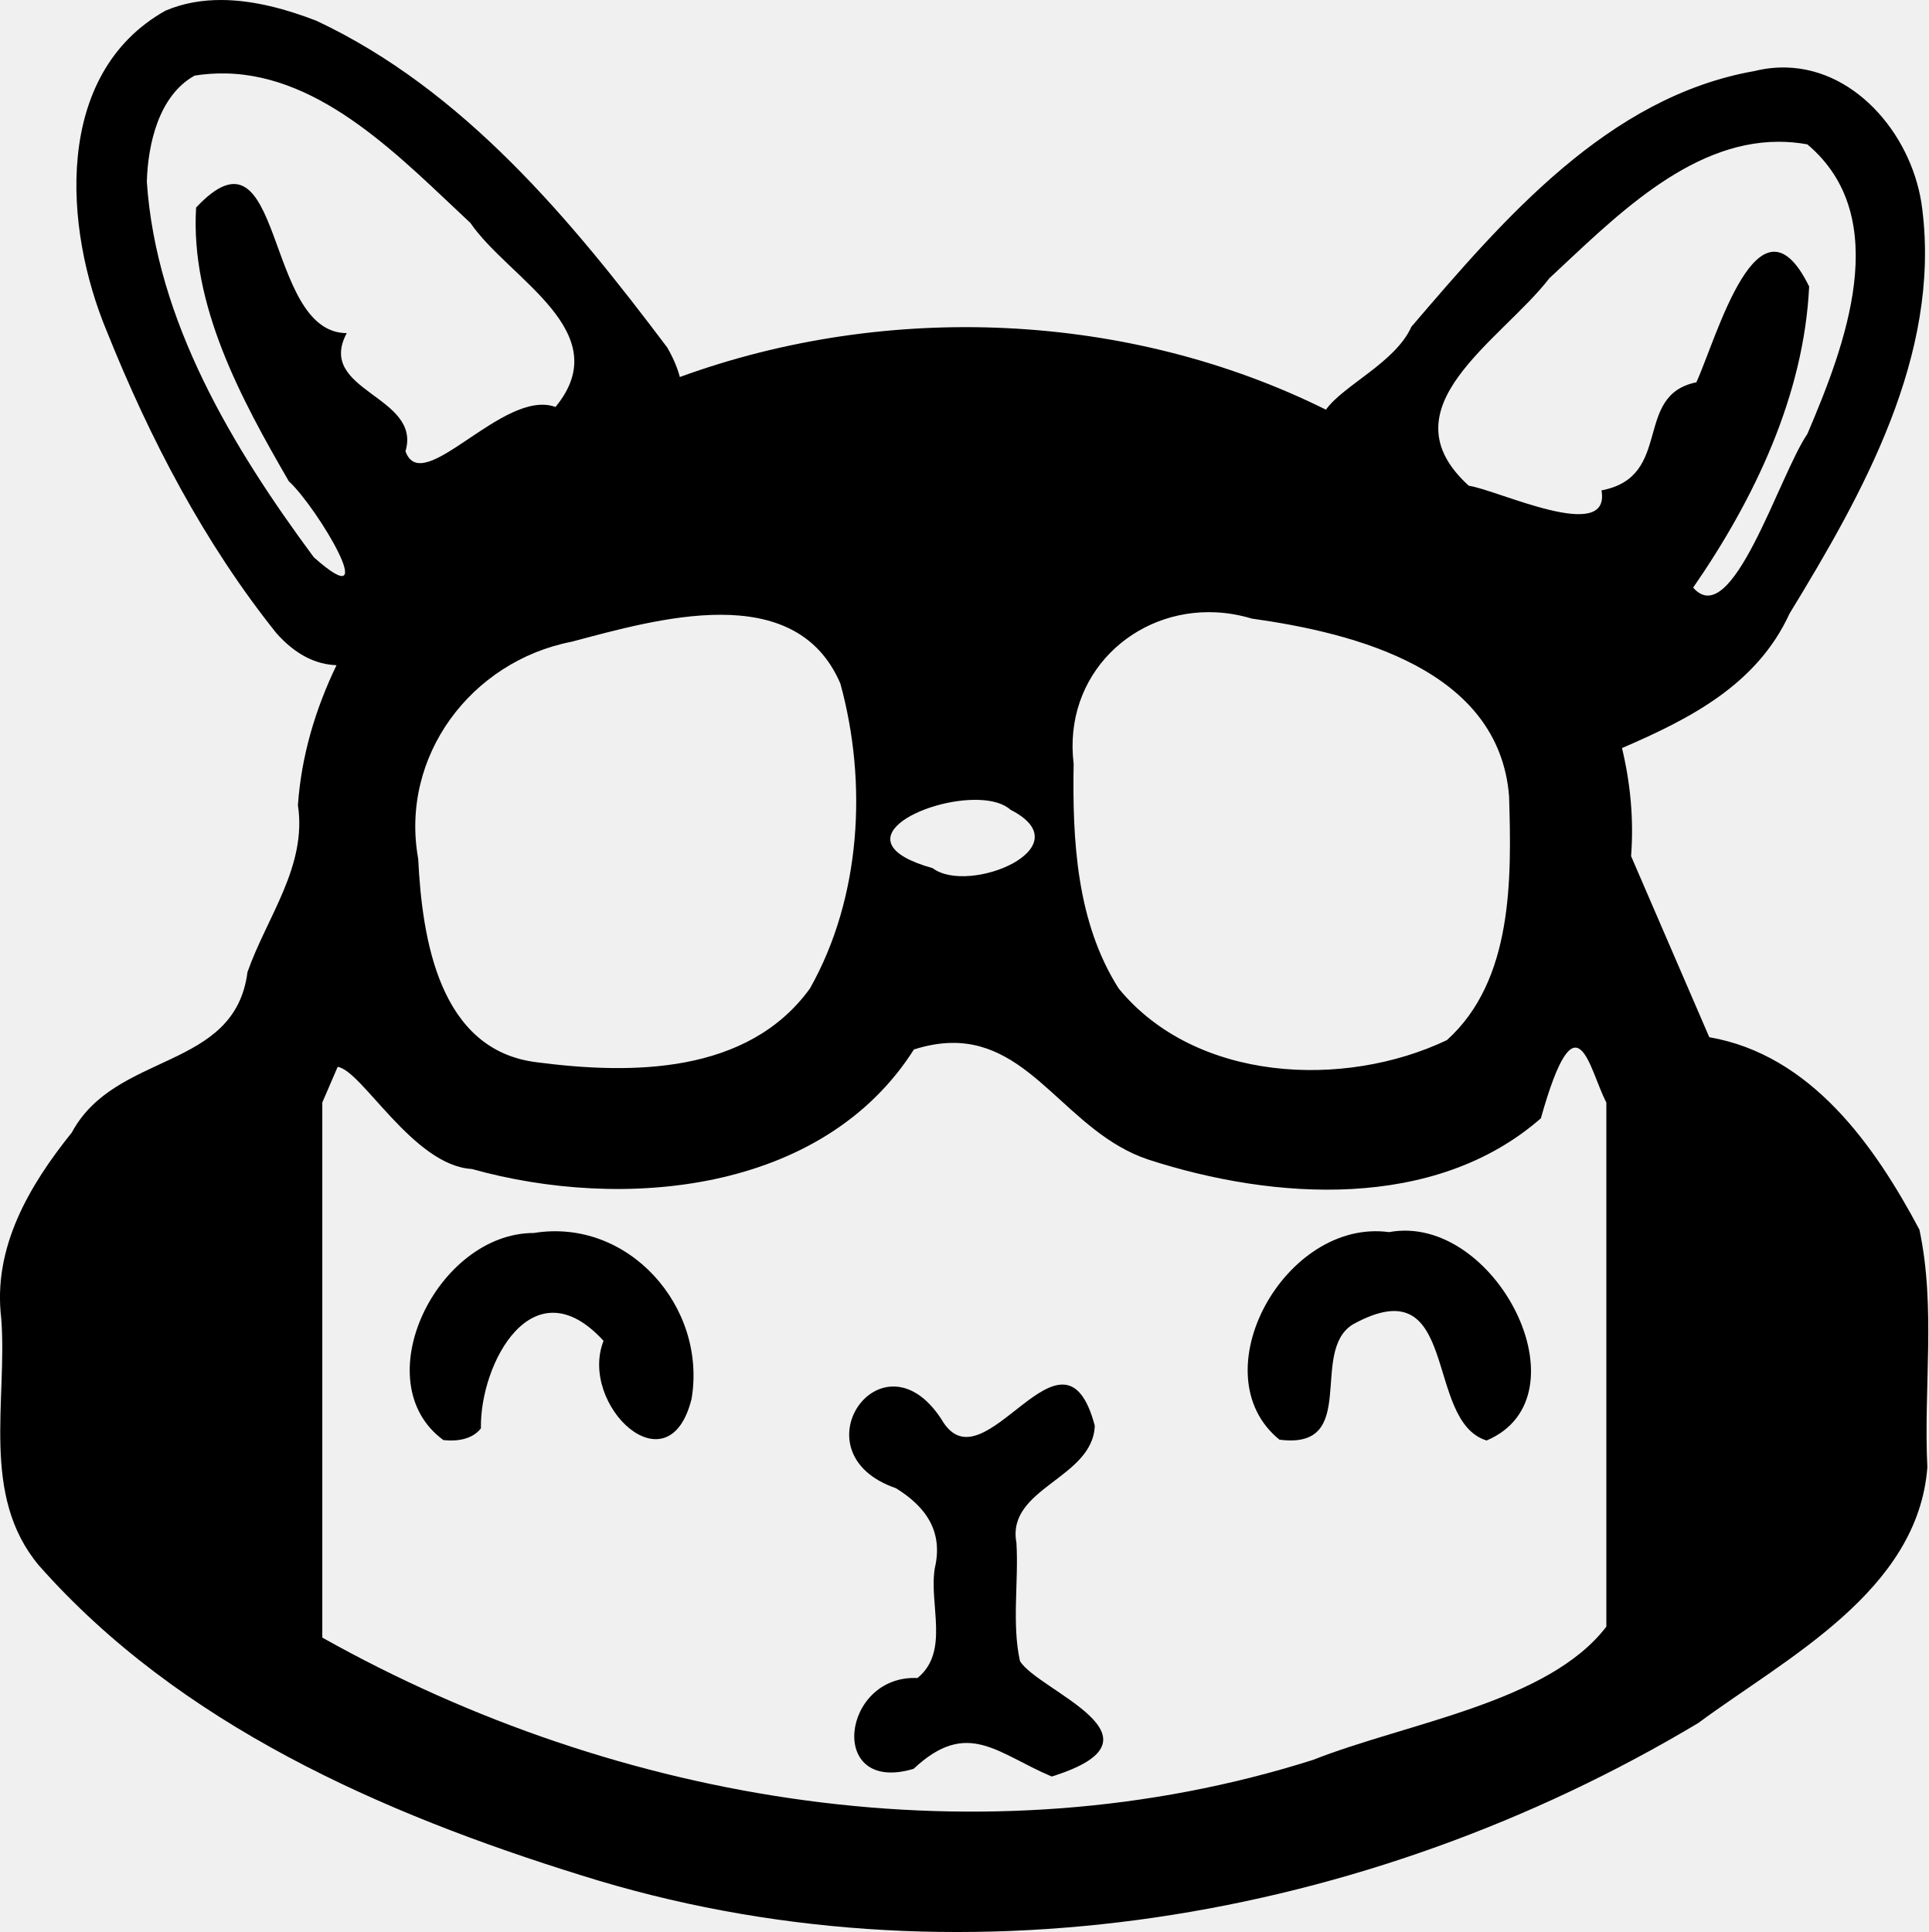
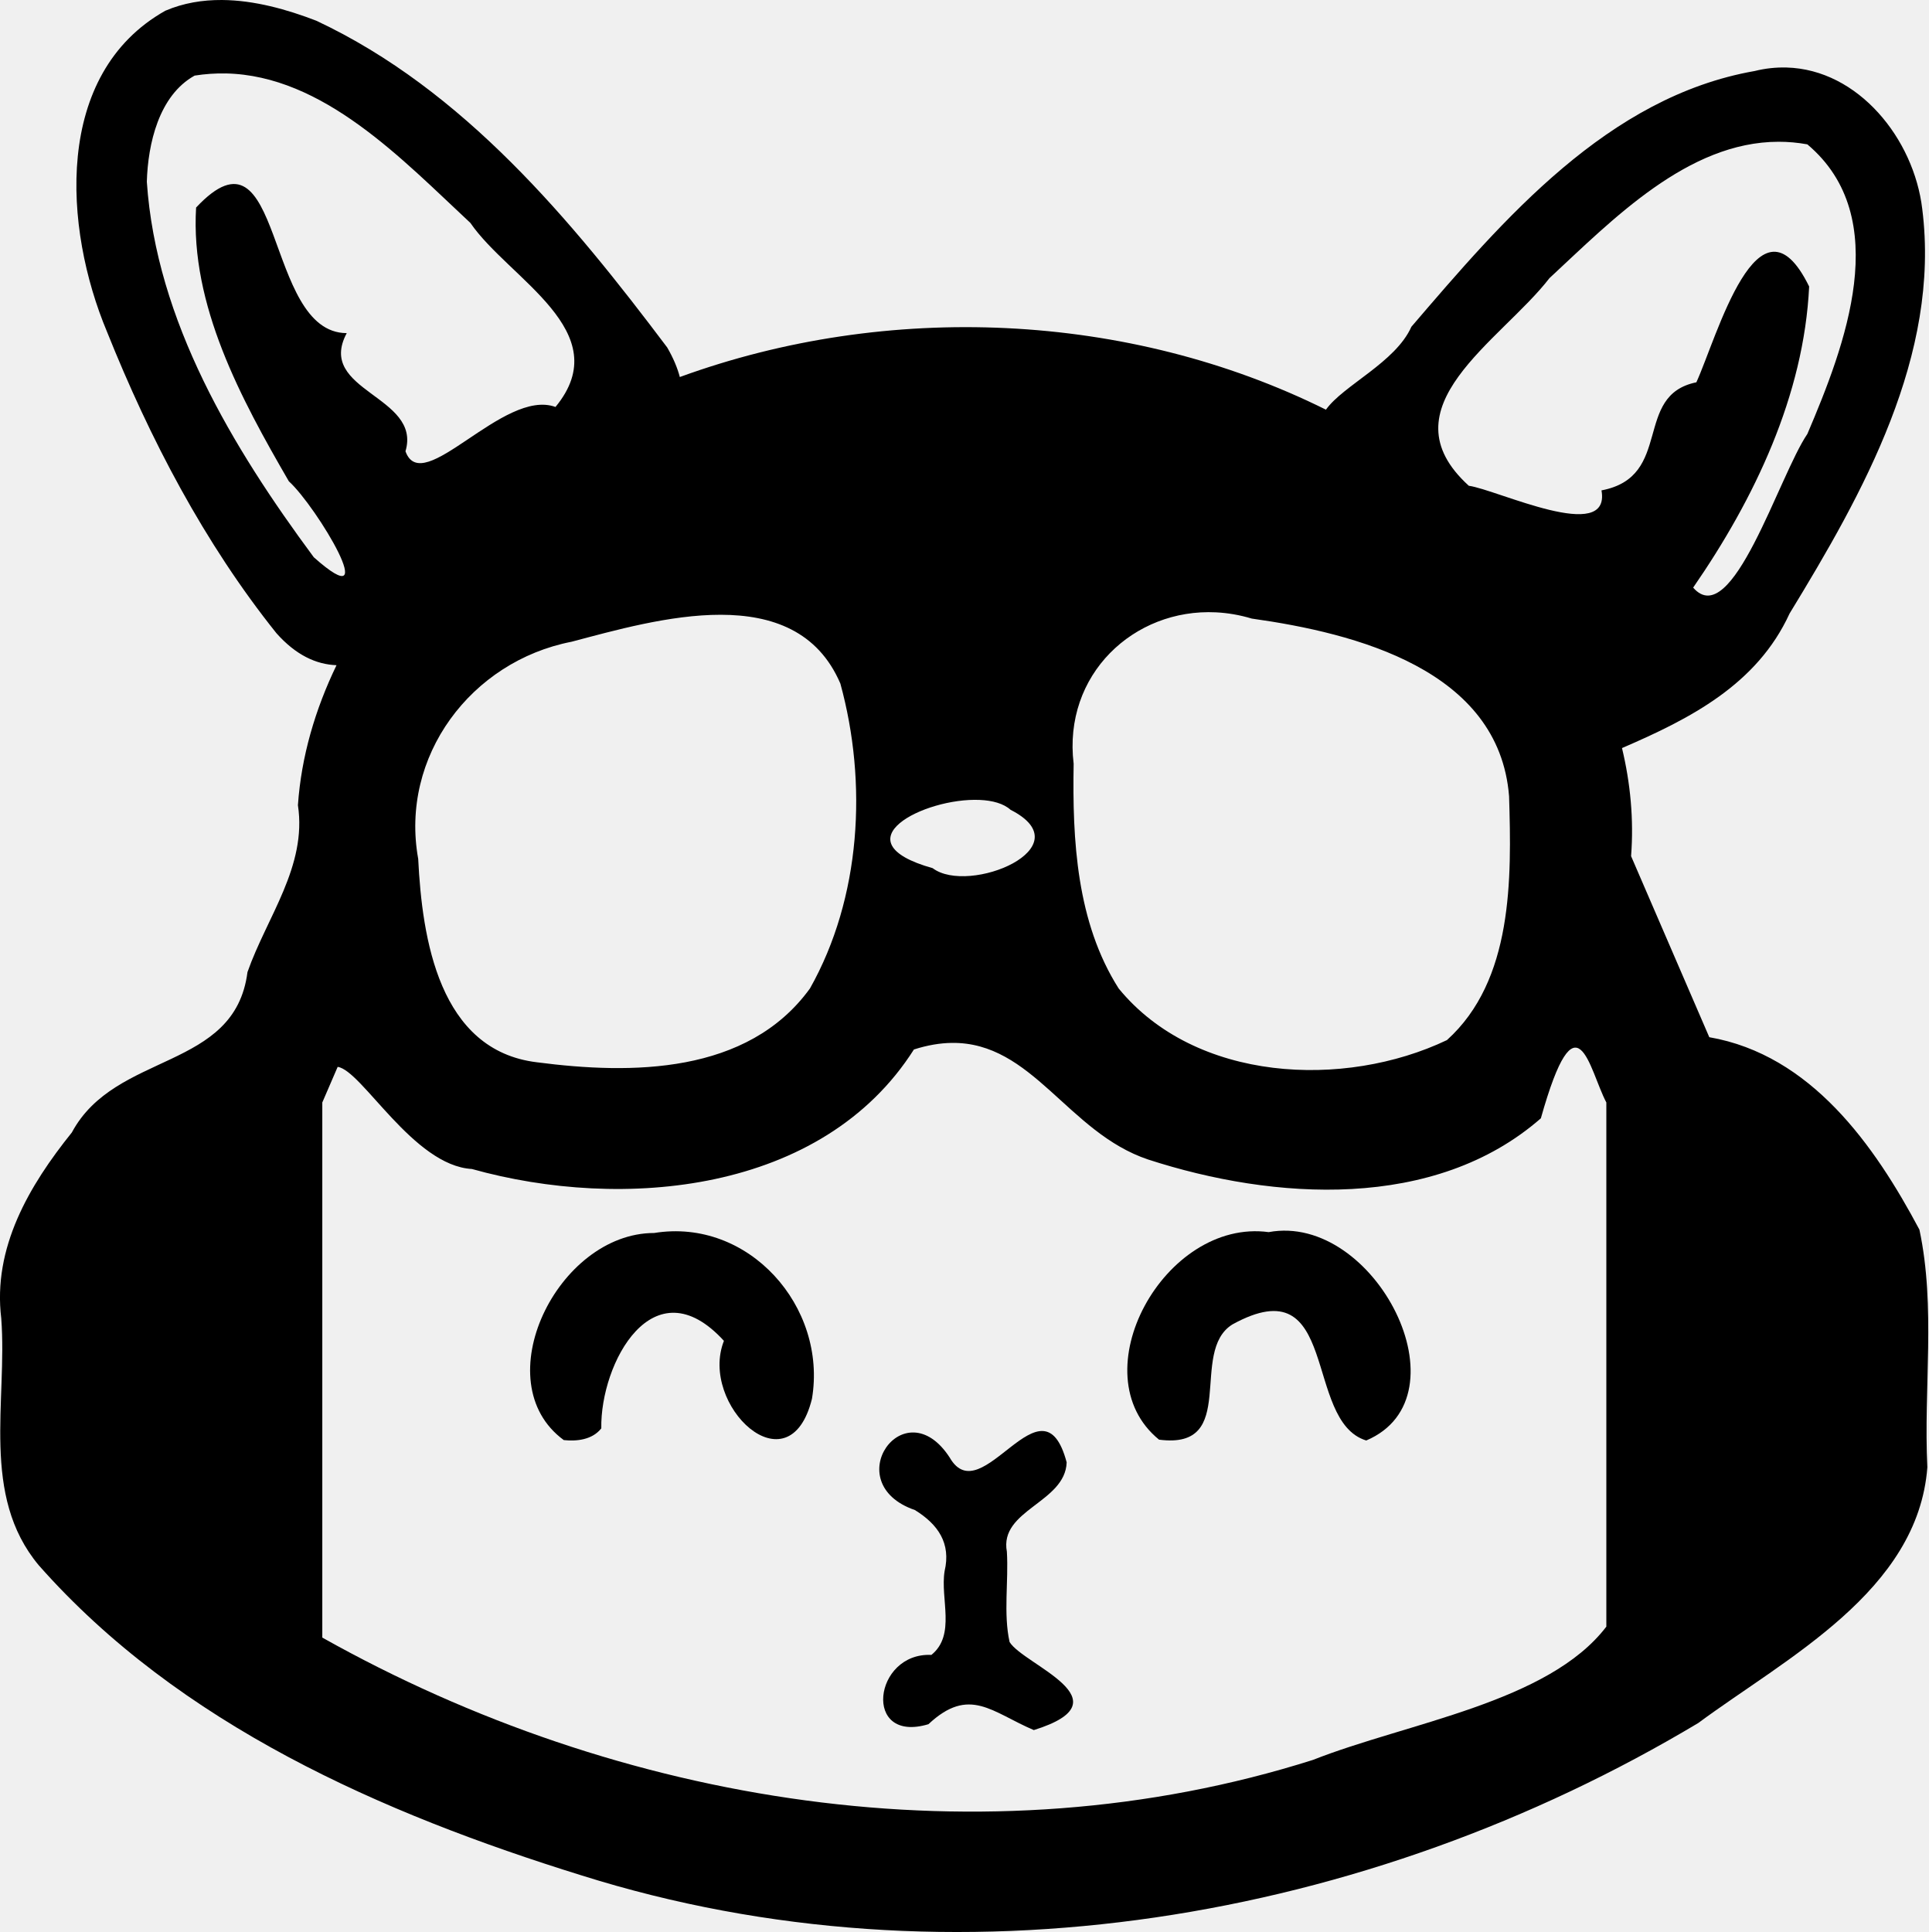
<svg xmlns="http://www.w3.org/2000/svg" width="96.11" height="96.3" viewBox="0 0 96.11 96.3" version="1.1" id="svg843">
  <defs id="defs847">
    <clipPath clipPathUnits="userSpaceOnUse" id="clipPath4270">
      <rect style="opacity:0.5;fill:#ffffff;fill-opacity:1;stroke:#000000;stroke-width:1;stroke-miterlimit:4;stroke-dasharray:none;stroke-opacity:1" id="rect4272" width="151.622" height="98.619" x="-22.157" y="-36.059" />
    </clipPath>
    <clipPath clipPathUnits="userSpaceOnUse" id="clipPath4270-9">
      <rect style="opacity:0.5;fill:#ffffff;fill-opacity:1;stroke:#000000;stroke-width:1;stroke-miterlimit:4;stroke-dasharray:none;stroke-opacity:1" id="rect4272-0" width="151.622" height="98.619" x="-22.157" y="-36.059" />
    </clipPath>
    <clipPath clipPathUnits="userSpaceOnUse" id="clipPath4471">
      <rect style="opacity:0.5;fill:#ffffff;fill-opacity:1;stroke:#000000;stroke-width:1;stroke-miterlimit:4;stroke-dasharray:none;stroke-opacity:1" id="rect4473" width="32.149" height="53.871" x="4.765" y="-36.237" />
    </clipPath>
    <clipPath clipPathUnits="userSpaceOnUse" id="clipPath4270-0">
      <rect style="opacity:0.5;fill:#ffffff;fill-opacity:1;stroke:#000000;stroke-width:1;stroke-miterlimit:4;stroke-dasharray:none;stroke-opacity:1" id="rect4272-4" width="151.622" height="98.619" x="-22.157" y="-36.059" />
    </clipPath>
  </defs>
  <path id="path841" d="M 11.064,2.0037709e-4 C 10.099,-0.006 9.143,0.148 8.24,0.535 2.649,3.683 3.169,11.378 5.332,16.533 7.467,21.866 10.185,27.072 13.777,31.561 c 0.971,1.093 1.982,1.558 2.996,1.596 -1.061,2.197 -1.756,4.546 -1.924,6.977 0.461,3.05 -1.548,5.57 -2.514,8.32 -0.632,4.936 -6.576,3.933 -8.754,7.994 -2.132,2.653 -3.95,5.746 -3.518,9.27 0.311,4.134 -1.04,8.821 1.867,12.301 7.012,7.944 17.116,12.374 27.059,15.461 18.533,5.838 39.157,2.282 55.658,-7.598 C 89.018,82.647 95.594,79.317 96.064,73.135 95.87,69.196 96.494,65.158 95.668,61.291 93.428,57.077 90.26,52.579 85.195,51.699 l -3.898,-9.025 c 0.14,-1.835 -0.033,-3.641 -0.453,-5.387 3.402,-1.465 6.728,-3.164 8.352,-6.705 C 92.862,24.576 96.726,17.71 95.81,10.42 95.398,6.925 92.626,3.46 89.041,3.365 88.529,3.352 87.999,3.405 87.459,3.539 80.132,4.827 74.941,10.928 70.347,16.287 69.557,18.066 66.955,19.202 66.088,20.42 56.235,15.527 44.235,15.018 33.884,18.793 33.766,18.341 33.563,17.852 33.255,17.319 28.482,10.975 23.105,4.48 15.771,1.035 14.306,0.469 12.672,0.011 11.064,2.0037709e-4 Z M 11.246,3.66 c 4.874,0.097 8.805,4.292 12.199,7.451 1.918,2.797 7.345,5.412 4.242,9.174 -2.597,-0.951 -6.636,4.567 -7.477,2.209 0.824,-2.773 -4.479,-2.988 -2.928,-5.889 -4.158,-0.011 -3.101,-10.962 -7.508,-6.26 -0.293,4.863 2.239,9.532 4.623,13.645 1.392,1.263 4.777,6.925 1.244,3.787 C 11.594,22.314 7.788,15.998 7.318,9.061 7.372,7.174 7.917,4.758 9.701,3.768 c 0.525,-0.083 1.041,-0.117 1.545,-0.107 z m 77.402,3.406 c 0.469,-5.427e-4 0.947,0.041 1.434,0.129 4.339,3.656 1.864,10.062 0.002,14.434 -1.412,2.067 -3.761,9.895 -5.693,7.66 3.054,-4.421 5.522,-9.585 5.781,-15.008 -2.518,-5.142 -4.616,2.588 -5.621,4.775 -3.186,0.649 -1.12,4.704 -4.729,5.387 0.482,2.707 -5.215,-0.041 -6.613,-0.23 -4.284,-3.893 1.58,-7.196 4.021,-10.35 3.147,-2.918 6.884,-6.792 11.418,-6.797 z M 60.611,30.522 c 0.586,0.029 1.183,0.131 1.781,0.311 5.171,0.725 12.324,2.546 12.824,8.855 0.125,4.121 0.206,9.176 -3.098,12.156 -5.123,2.439 -12.538,2.096 -16.361,-2.574 -2.1,-3.301 -2.311,-7.398 -2.244,-11.199 -0.537,-4.441 2.998,-7.754 7.098,-7.549 z m -24.684,0.121 c 2.541,0.004 4.835,0.804 5.959,3.43 1.359,4.952 1.032,10.676 -1.516,15.197 -3.111,4.291 -8.912,4.291 -13.602,3.68 -4.892,-0.584 -5.728,-6.176 -5.924,-10.141 -0.922,-5.109 2.636,-9.847 7.646,-10.822 2.106,-0.556 4.895,-1.348 7.436,-1.344 z m 12.902,9.229 c 0.638,0.028 1.195,0.179 1.539,0.492 3.685,1.876 -2.08,4.272 -3.881,2.91 -4.731,-1.327 -0.424,-3.522 2.342,-3.402 z m -1.396,12.111 c 4.032,-0.057 5.783,4.47 9.791,5.812 6.268,2.037 14.288,2.569 19.576,-2.053 1.804,-6.413 2.398,-2.43 3.264,-0.789 v 26.127 c -2.901,3.794 -9.913,4.783 -14.625,6.643 -16.389,5.193 -34.546,2.226 -49.375,-6.098 V 54.953 l 0.766,-1.775 c 1.204,0.163 3.769,4.924 6.689,5.09 7.512,2.102 17.472,1.22 22.033,-5.957 0.682,-0.218 1.305,-0.32 1.881,-0.328 z" />
-   <path style="fill:#000000;stroke-width:0.033" d="m 63.769,71.759 c -4.012,-3.265 0.269,-11.048 5.465,-10.344 5.293,-0.983 9.992,8.209 4.862,10.386 -3.156,-0.968 -1.291,-8.745 -6.668,-5.786 -2.202,1.364 0.363,6.27 -3.659,5.744 z" id="path1363" />
-   <path style="fill:#000000;stroke-width:0.033" d="m 22.098,71.779 c -3.943,-2.894 -0.313,-10.322 4.508,-10.321 4.703,-0.765 8.636,3.671 7.864,8.264 -1.137,4.601 -5.645,0.307 -4.388,-2.888 -3.515,-3.848 -6.17,1.117 -6.112,4.363 -0.449,0.567 -1.212,0.653 -1.872,0.583 z" id="path1361" />
-   <path style="fill:#000000;stroke-width:0.033" d="m 52.418,88.55 c -2.738,-1.163 -4.202,-2.894 -6.881,-0.384 -4.331,1.3 -3.597,-4.704 0.192,-4.525 1.617,-1.315 0.567,-3.655 0.863,-5.473 0.429,-1.82 -0.426,-3.054 -1.937,-3.989 -5.084,-1.749 -0.694,-7.996 2.27,-3.432 2.095,3.648 6.057,-5.638 7.641,0.314 -0.088,2.638 -4.419,3.098 -3.905,5.836 0.117,1.949 -0.236,4.042 0.177,5.9 0.914,1.5 7.784,3.819 1.581,5.754 z" id="path1359" />
+   <path style="fill:#000000;stroke-width:0.033" d="m 57.769,71.759 c -4.012,-3.265 0.269,-11.048 5.465,-10.344 5.293,-0.983 9.992,8.209 4.862,10.386 -3.156,-0.968 -1.291,-8.745 -6.668,-5.786 -2.202,1.364 0.363,6.27 -3.659,5.744 z" id="path1363" />
+   <path style="fill:#000000;stroke-width:0.033" d="m 28.098,71.779 c -3.943,-2.894 -0.313,-10.322 4.508,-10.321 4.703,-0.765 8.636,3.671 7.864,8.264 -1.137,4.601 -5.645,0.307 -4.388,-2.888 -3.515,-3.848 -6.17,1.117 -6.112,4.363 -0.449,0.567 -1.212,0.653 -1.872,0.583 z" id="path1361" />
+   <path style="fill:#000000;stroke-width:0.025" d="m 51.527,86.235 c -2.089,-0.888 -3.206,-2.208 -5.251,-0.293 -3.304,0.992 -2.744,-3.589 0.147,-3.453 1.234,-1.003 0.433,-2.789 0.658,-4.176 0.327,-1.389 -0.325,-2.33 -1.478,-3.044 -3.879,-1.335 -0.529,-6.101 1.732,-2.618 1.599,2.784 4.622,-4.302 5.83,0.24 -0.067,2.013 -3.372,2.364 -2.98,4.453 0.089,1.487 -0.18,3.084 0.135,4.502 0.697,1.144 5.939,2.914 1.206,4.39 z" id="path1359" />
</svg>
